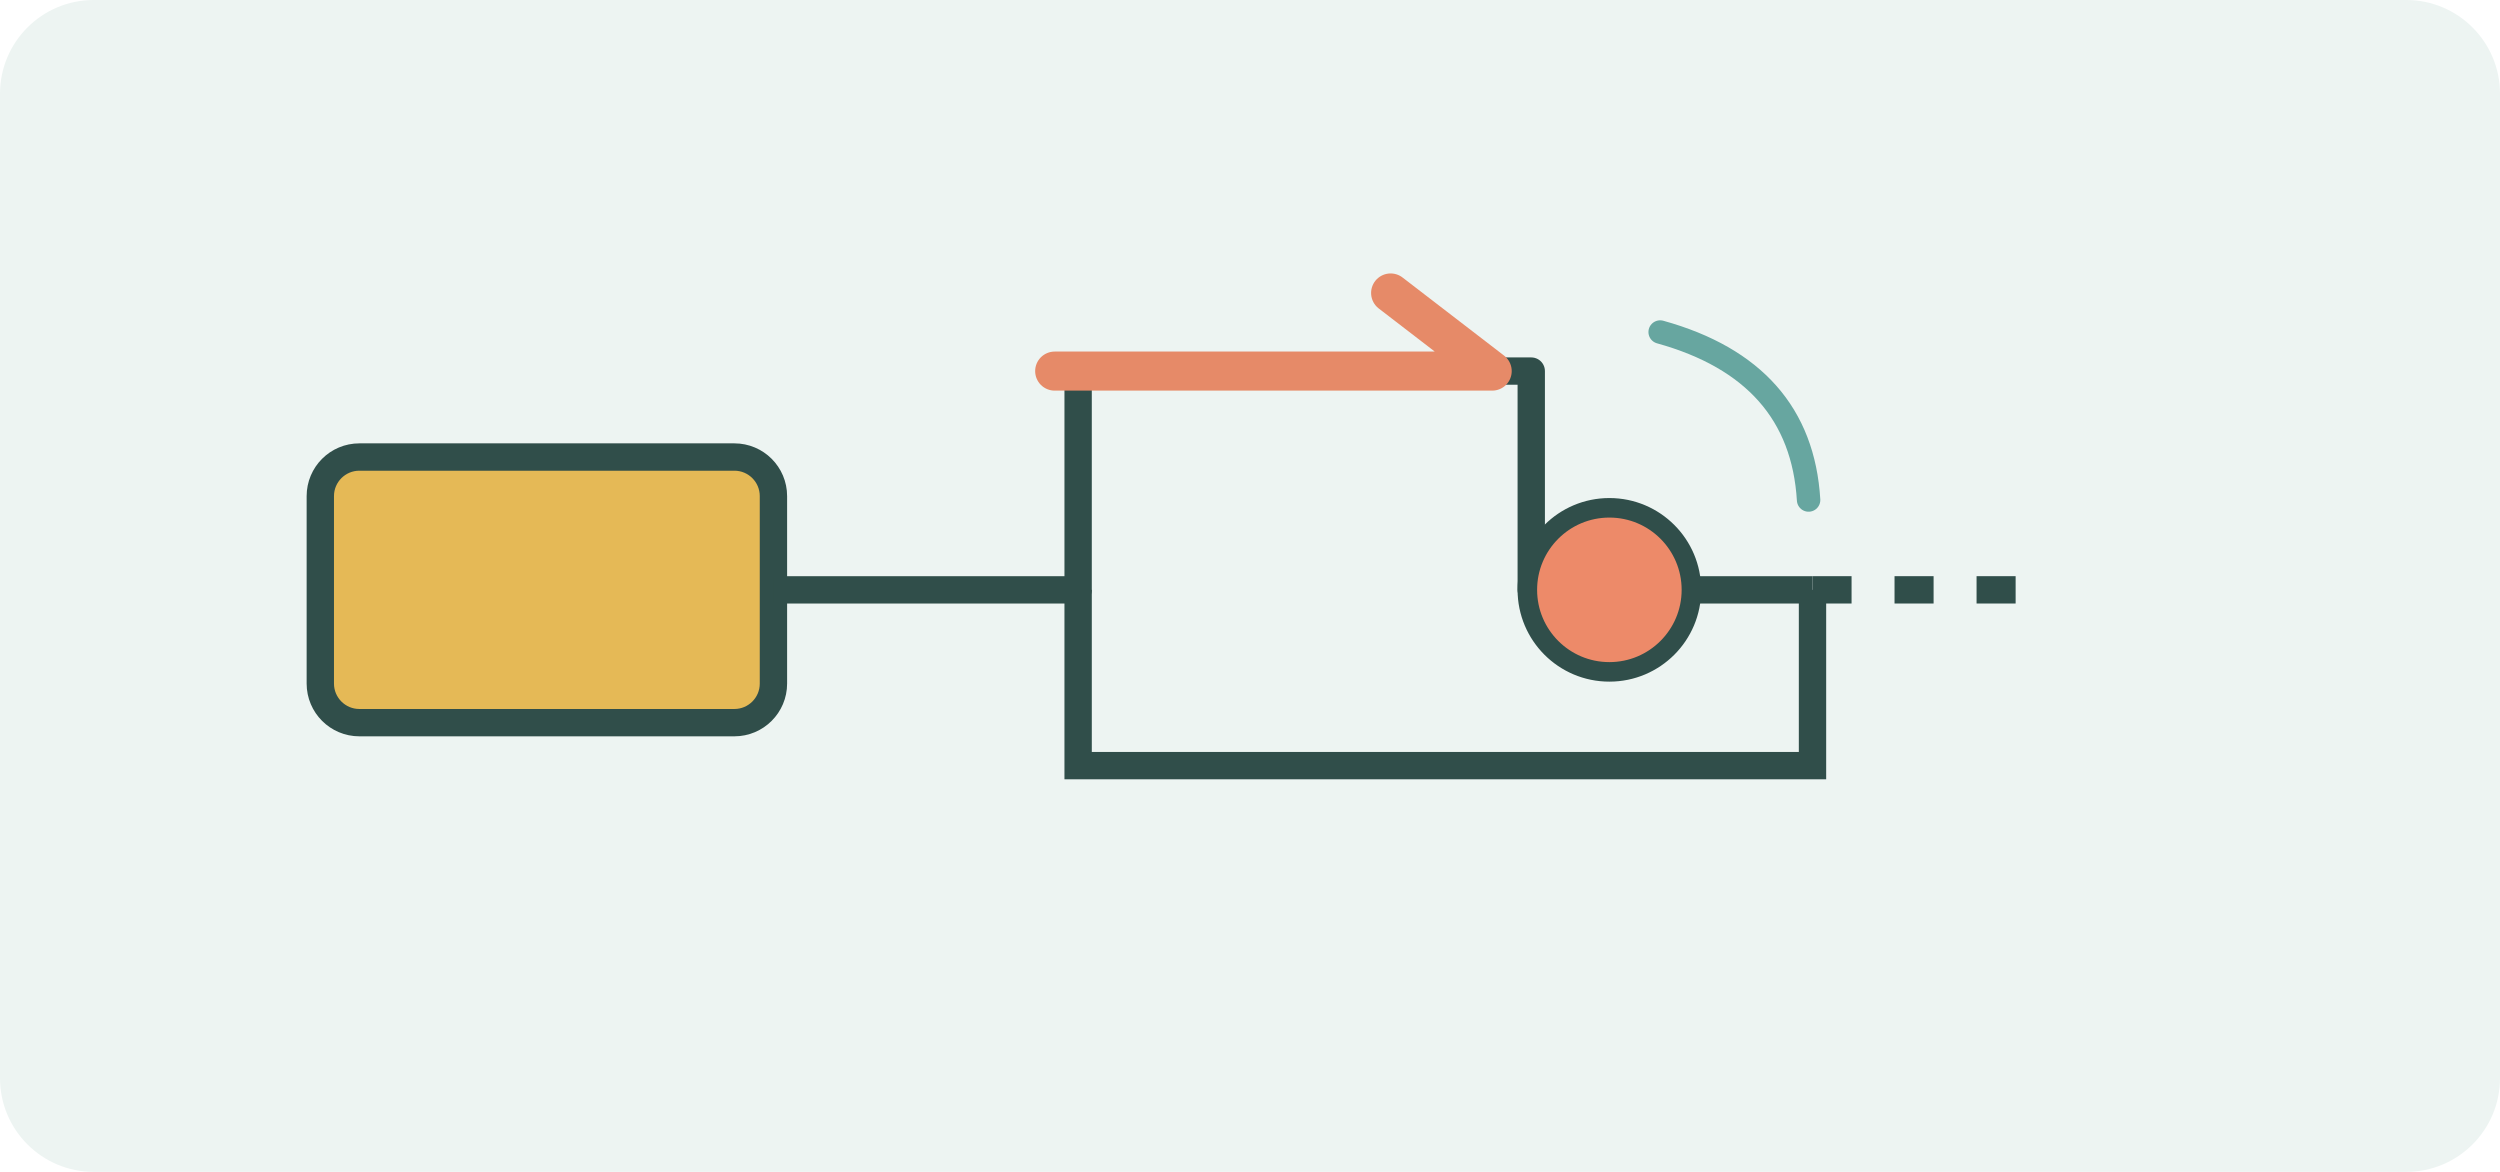
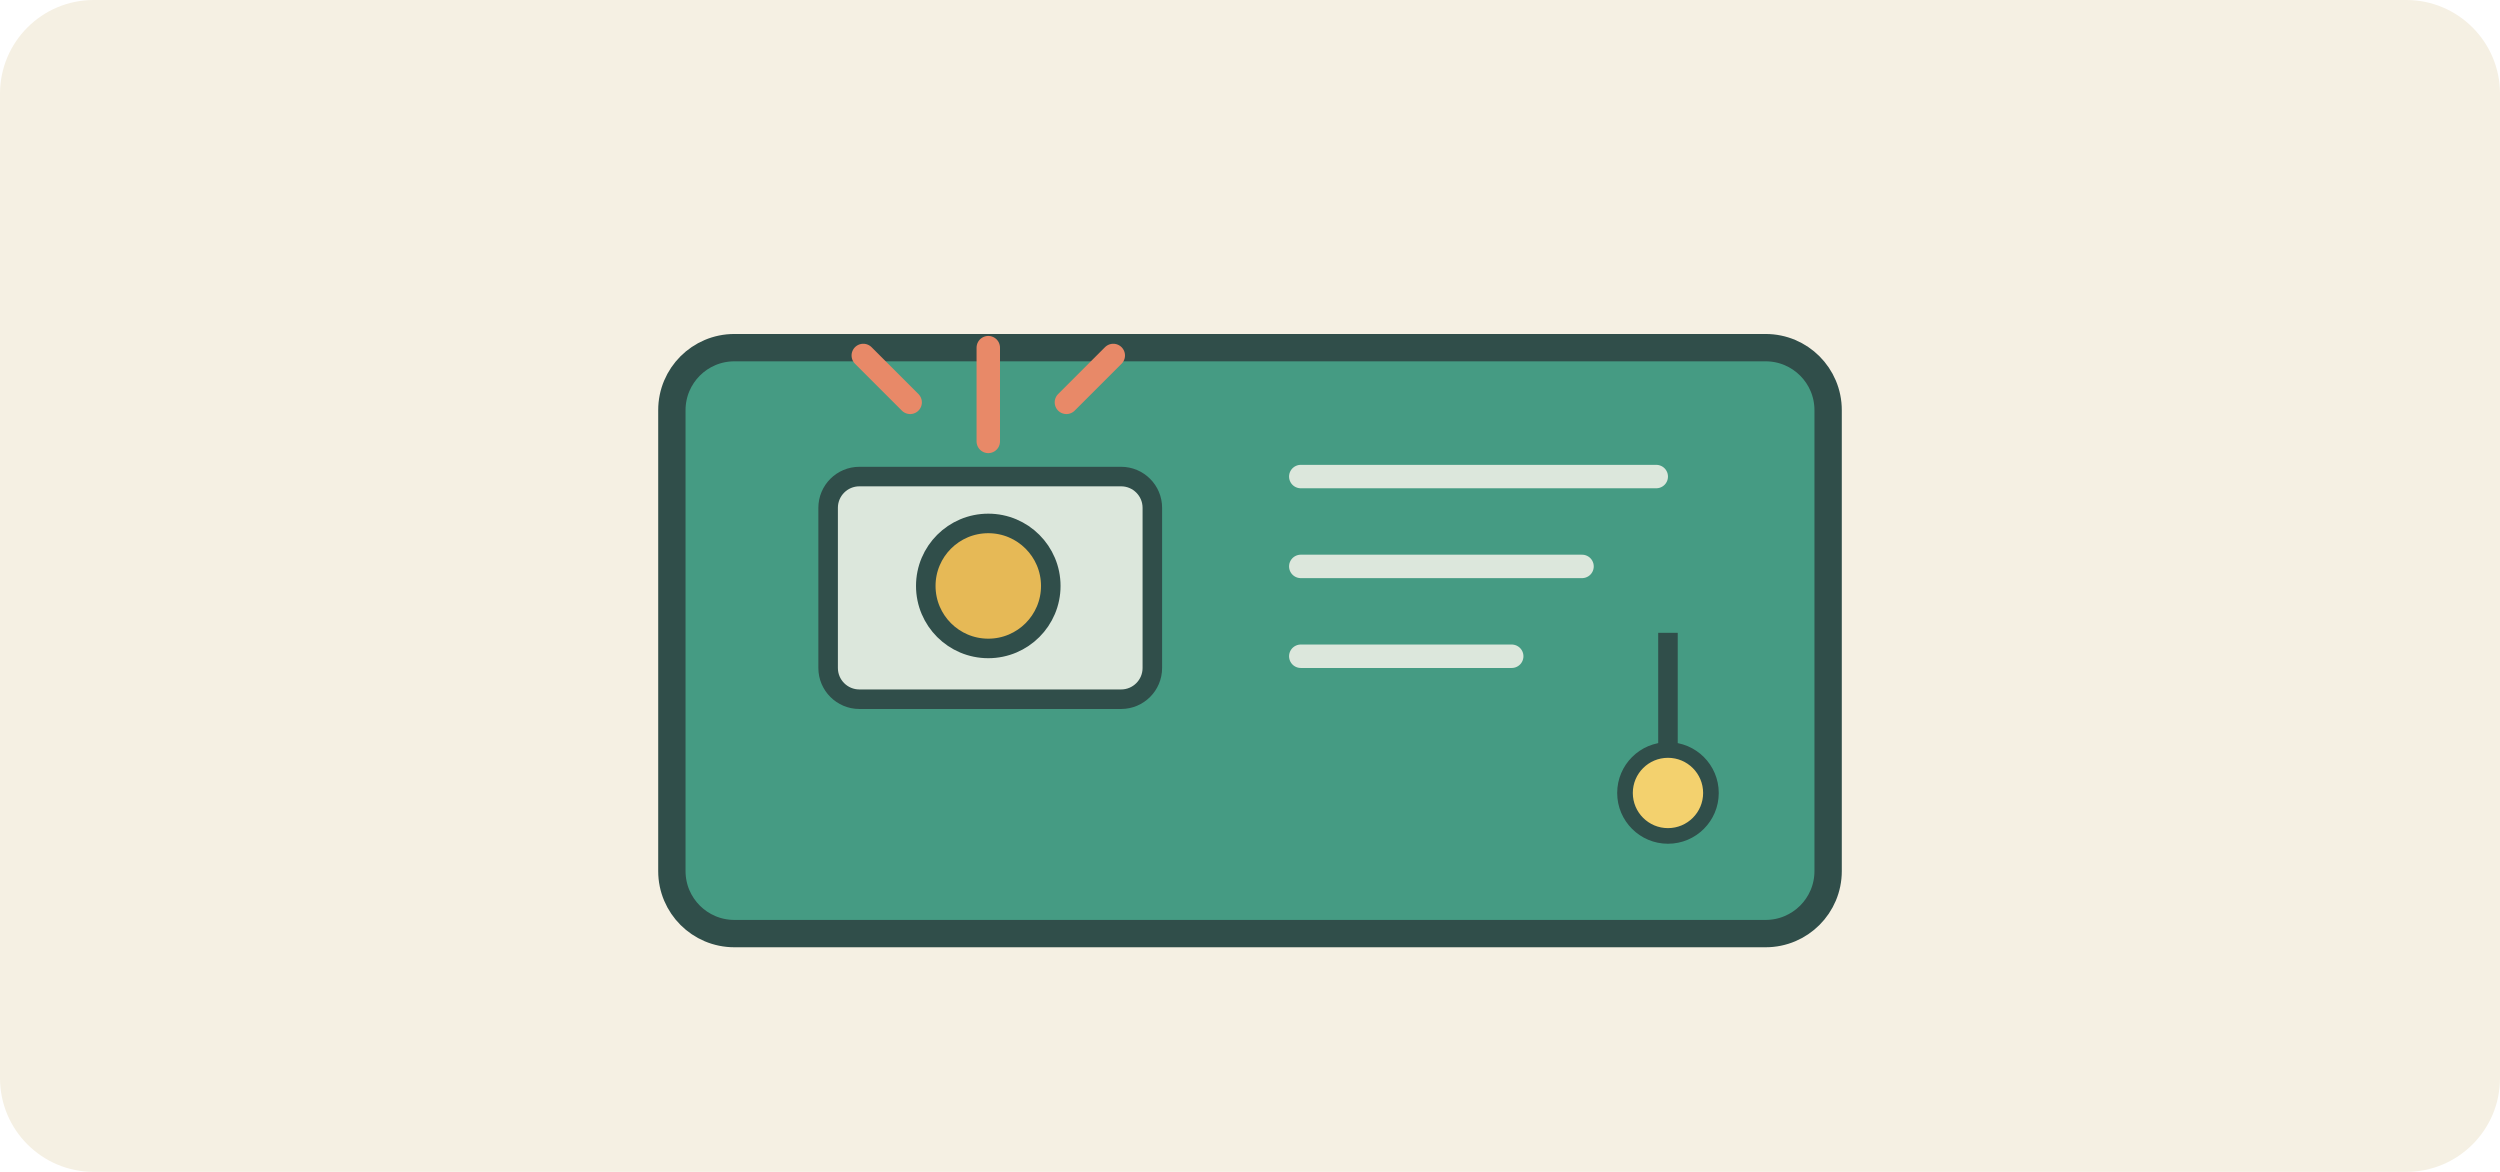
<svg xmlns="http://www.w3.org/2000/svg" viewBox="0 0 640 300">
-   <rect width="640" height="300" rx="24" fill="#edf4f2" />
-   <rect x="82" y="117" width="116" height="68" rx="10" fill="#e5b956" stroke="#304e4a" stroke-width="7" />
-   <path d="M198 151h78v-56h116v56h72" fill="none" stroke="#304e4a" stroke-width="7" stroke-linejoin="round" />
-   <path d="M464 151h60" fill="none" stroke="#304e4a" stroke-width="7" stroke-dasharray="10 11" />
-   <path d="M270 95h112l-26-20" fill="none" stroke="#e68a68" stroke-width="10" stroke-linecap="round" stroke-linejoin="round" />
-   <path d="M464 151v45h-188v-45" fill="none" stroke="#304e4a" stroke-width="7" />
-   <circle cx="412" cy="151" r="21" fill="#ed8a69" stroke="#304e4a" stroke-width="5" />
-   <path d="M425 85q36 10 38 43" fill="none" stroke="#67a6a0" stroke-width="6" stroke-linecap="round" />
+   <rect width="640" height="300" rx="24" fill="#f5f0e3" />
+   <rect x="172" y="89" width="296" height="150" rx="16" fill="#459b83" stroke="#304e4a" stroke-width="7" />
+   <rect x="212" y="122" width="83" height="57" rx="8" fill="#dce7dc" stroke="#304e4a" stroke-width="5" />
+   <circle cx="253" cy="150" r="16" fill="#e6b956" stroke="#304e4a" stroke-width="5" />
+   <path d="M333 122h91M333 145h72M333 168h54" stroke="#dce7dc" stroke-width="6" stroke-linecap="round" />
+   <path d="M253 113v-24M233 103l-12-12M273 103l12-12" stroke="#e88968" stroke-width="6" stroke-linecap="round" />
+   <circle cx="427" cy="203" r="11" fill="#f3d16e" stroke="#304e4a" stroke-width="4" />
+   <path d="M427 192v-30" stroke="#304e4a" stroke-width="5" />
</svg>
